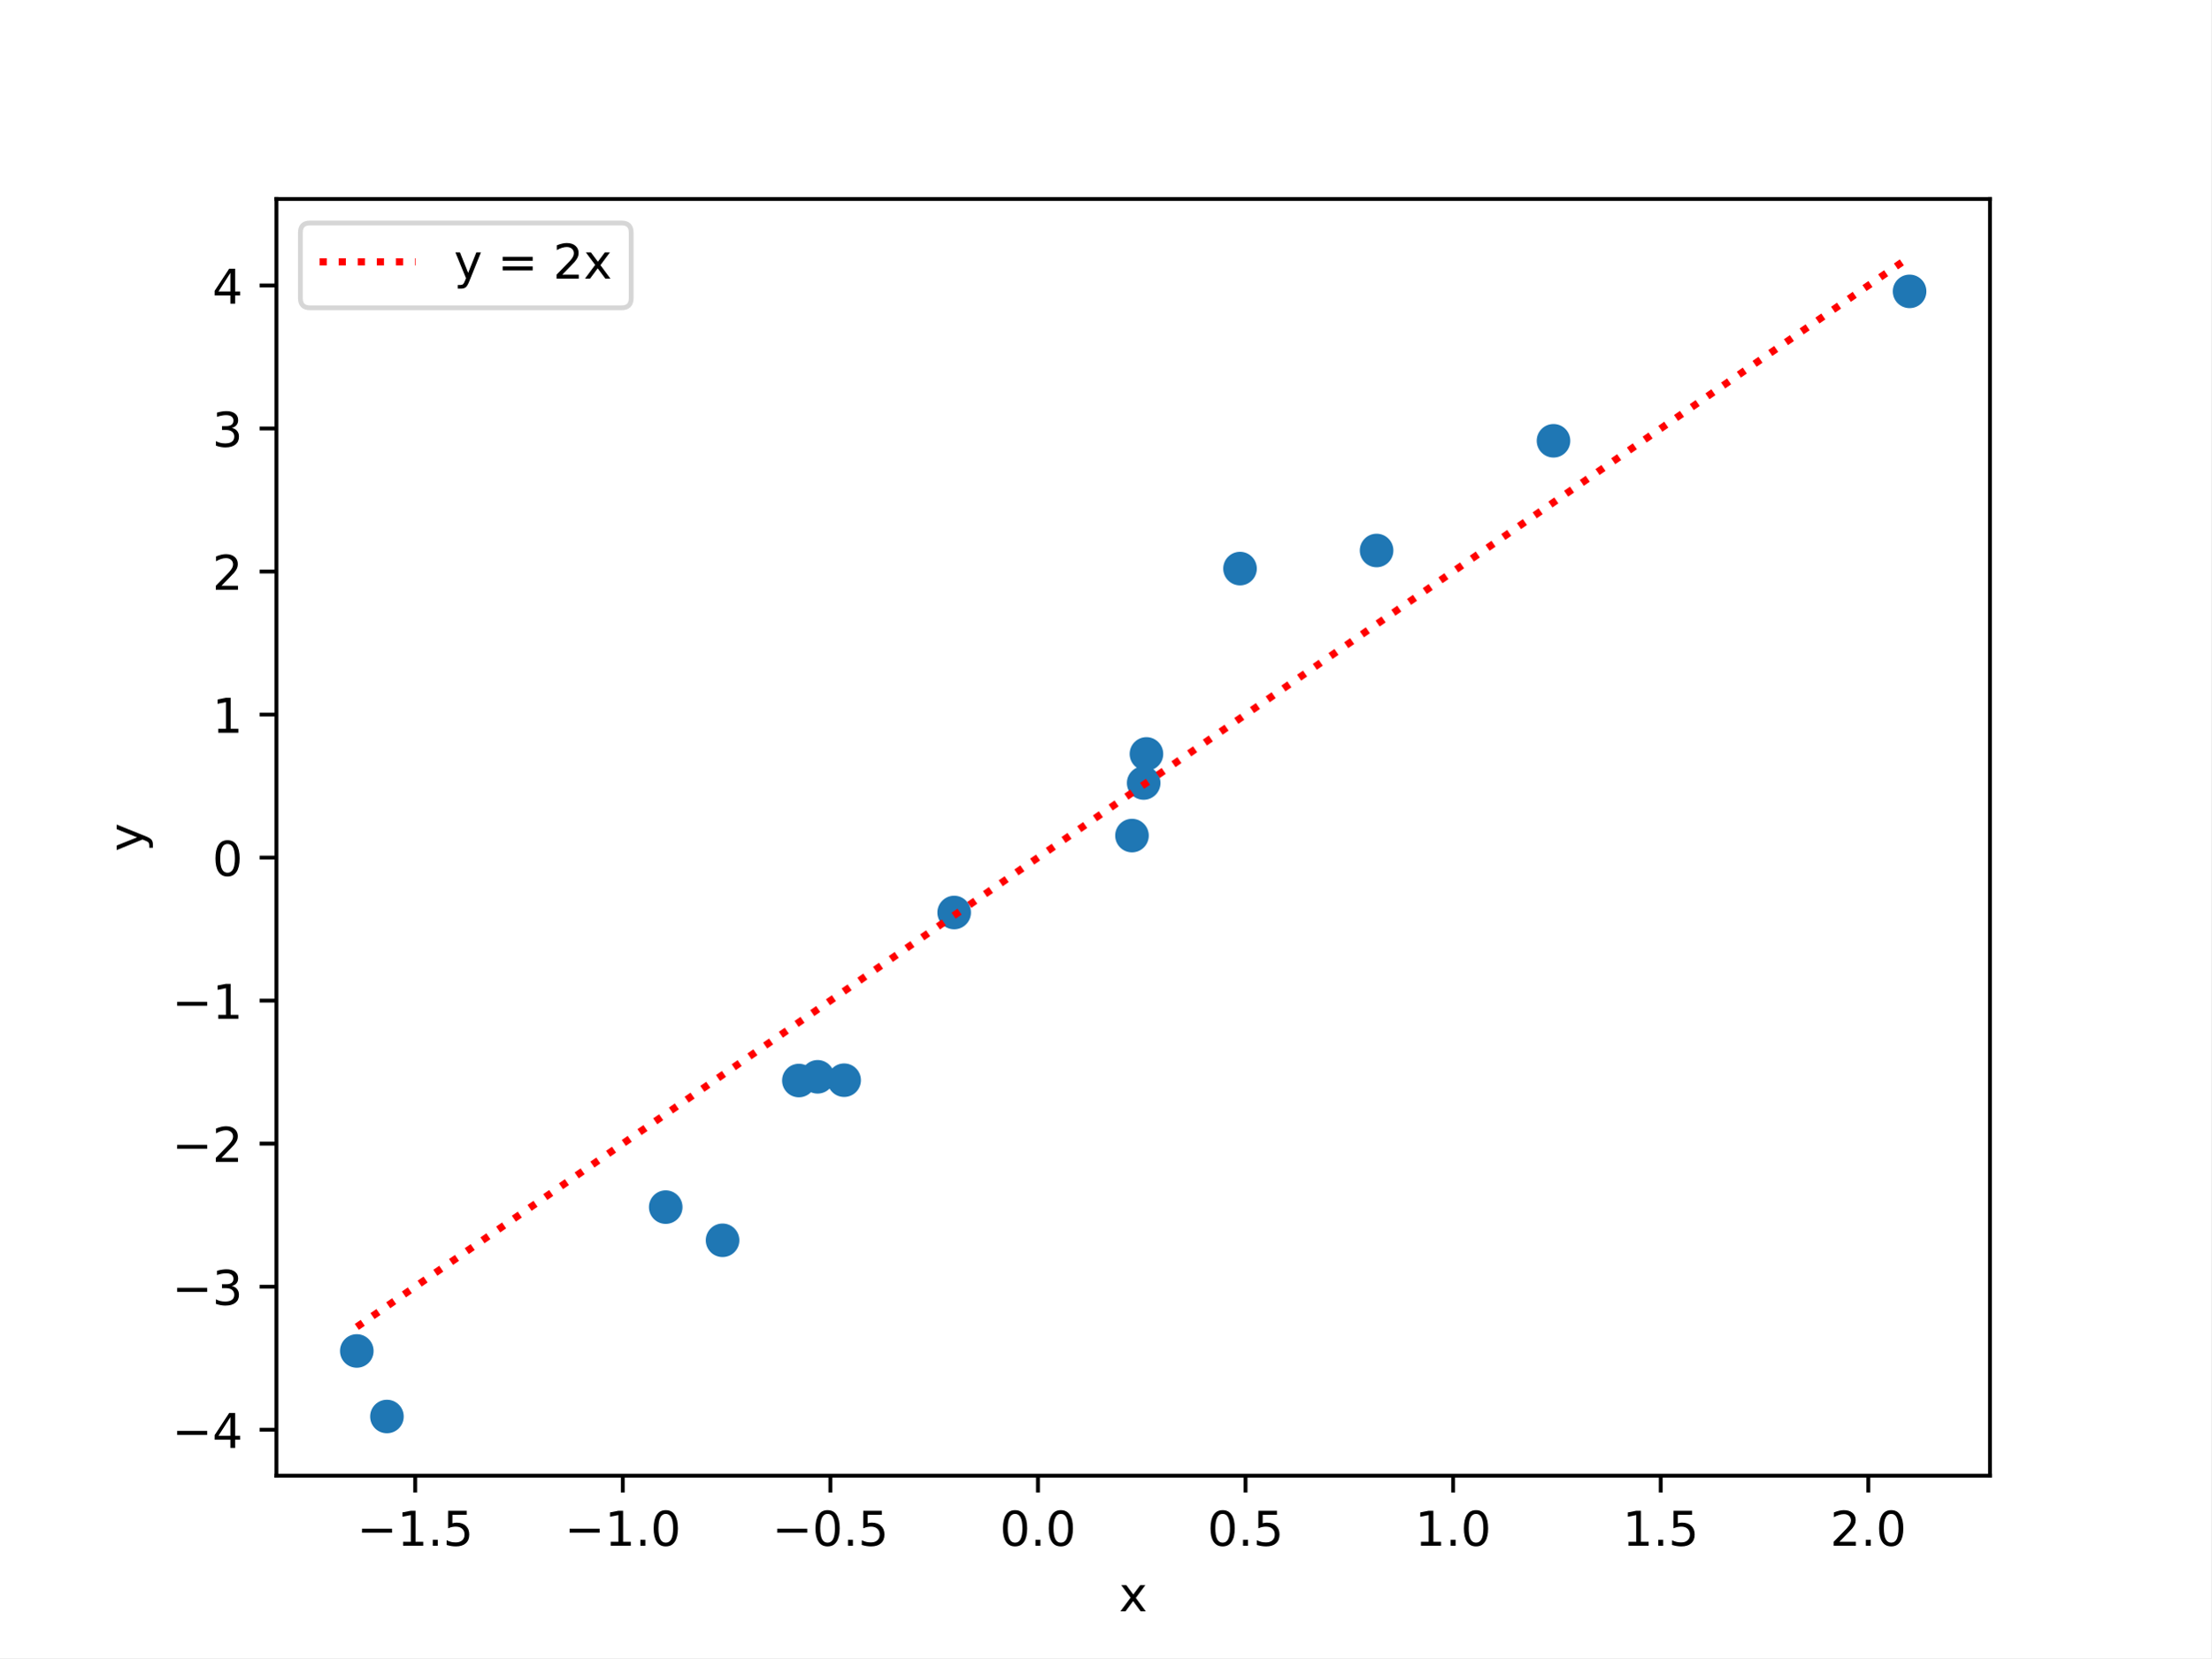
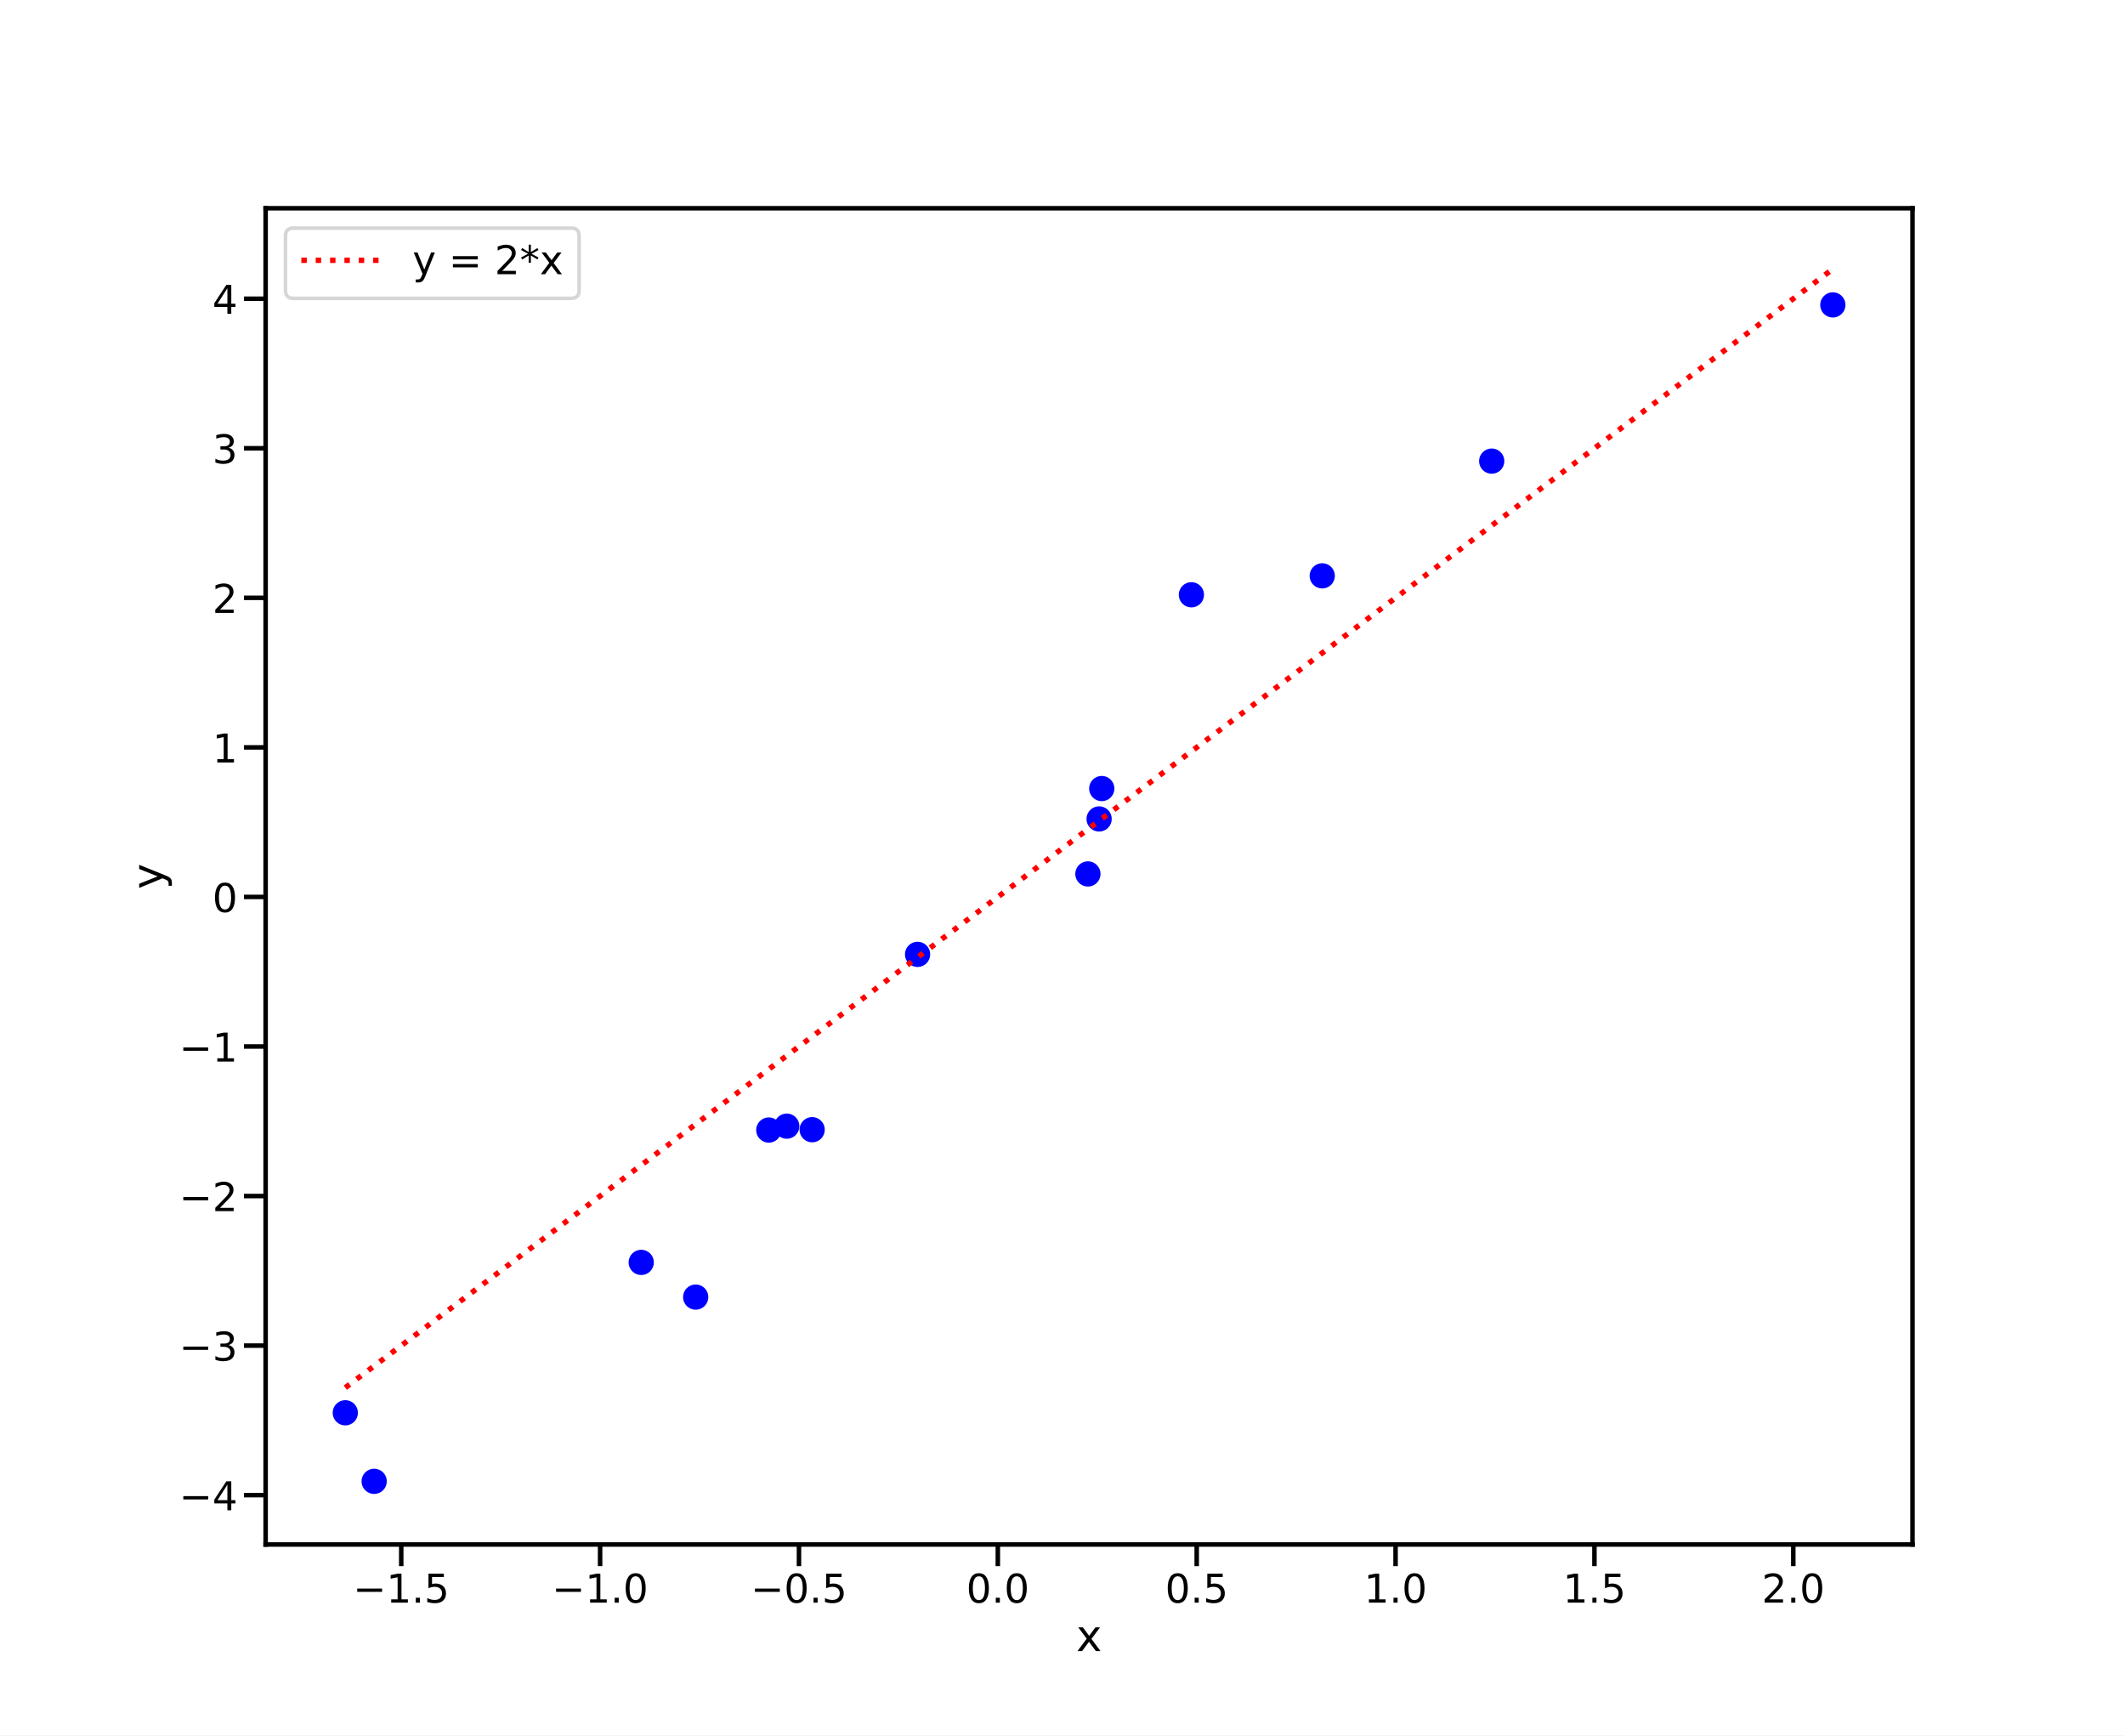
- <svg xmlns="http://www.w3.org/2000/svg" xmlns:xlink="http://www.w3.org/1999/xlink" height="345.6pt" version="1.1" viewBox="0 0 460.8 345.6" width="460.8pt">
+ <svg xmlns="http://www.w3.org/2000/svg" xmlns:xlink="http://www.w3.org/1999/xlink" height="961.2pt" version="1.1" viewBox="0 0 1177.2 961.2" width="1177.2pt">
  <defs>
    <style type="text/css">
*{stroke-linecap:butt;stroke-linejoin:round;}
  </style>
  </defs>
  <g id="figure_1">
    <g id="patch_1">
-       <path d="M 0 345.6  L 460.8 345.6  L 460.8 0  L 0 0  z " style="fill:#ffffff;" />
+       <path d="M 0 961.2  L 1177.2 961.2  L 1177.2 0  L 0 0  z " style="fill:#ffffff;" />
    </g>
    <g id="axes_1">
      <g id="patch_2">
-         <path d="M 57.6 307.584  L 414.72 307.584  L 414.72 41.472  L 57.6 41.472  z " style="fill:#ffffff;" />
+         <path d="M 147.15 855.468  L 1059.48 855.468  L 1059.48 115.344  L 147.15 115.344  z " style="fill:#ffffff;" />
      </g>
      <g id="PathCollection_1">
        <defs>
-           <path d="M 0 3  C 0.796 3 1.559 2.684 2.121 2.121  C 2.684 1.559 3 0.796 3 0  C 3 -0.796 2.684 -1.559 2.121 -2.121  C 1.559 -2.684 0.796 -3 0 -3  C -0.796 -3 -1.559 -2.684 -2.121 -2.121  C -2.684 -1.559 -3 -0.796 -3 0  C -3 0.796 -2.684 1.559 -2.121 2.121  C -1.559 2.684 -0.796 3 0 3  z " id="m2442b9063d" style="stroke:#1f77b4;" />
+           <path d="M 0 6  C 1.591 6 3.117 5.368 4.243 4.243  C 5.368 3.117 6 1.591 6 0  C 6 -1.591 5.368 -3.117 4.243 -4.243  C 3.117 -5.368 1.591 -6 0 -6  C -1.591 -6 -3.117 -5.368 -4.243 -4.243  C -5.368 -3.117 -6 -1.591 -6 0  C -6 1.591 -5.368 3.117 -4.243 4.243  C -3.117 5.368 -1.591 6 0 6  z " id="mbbd8fdbbd8" style="stroke:#0000ff;stroke-width:2;" />
        </defs>
-         <g clip-path="url(#p9b9274d082)">
-           <use style="fill:#1f77b4;stroke:#1f77b4;" x="238.346" xlink:href="#m2442b9063d" y="163.2" />
-           <use style="fill:#1f77b4;stroke:#1f77b4;" x="286.886" xlink:href="#m2442b9063d" y="114.74" />
-           <use style="fill:#1f77b4;stroke:#1f77b4;" x="74.356" xlink:href="#m2442b9063d" y="281.583" />
-           <use style="fill:#1f77b4;stroke:#1f77b4;" x="175.919" xlink:href="#m2442b9063d" y="225.15" />
-           <use style="fill:#1f77b4;stroke:#1f77b4;" x="397.964" xlink:href="#m2442b9063d" y="60.728" />
-           <use style="fill:#1f77b4;stroke:#1f77b4;" x="238.921" xlink:href="#m2442b9063d" y="157.142" />
-           <use style="fill:#1f77b4;stroke:#1f77b4;" x="80.636" xlink:href="#m2442b9063d" y="295.246" />
-           <use style="fill:#1f77b4;stroke:#1f77b4;" x="138.736" xlink:href="#m2442b9063d" y="251.602" />
-           <use style="fill:#1f77b4;stroke:#1f77b4;" x="235.909" xlink:href="#m2442b9063d" y="174.162" />
-           <use style="fill:#1f77b4;stroke:#1f77b4;" x="323.754" xlink:href="#m2442b9063d" y="91.871" />
-           <use style="fill:#1f77b4;stroke:#1f77b4;" x="150.583" xlink:href="#m2442b9063d" y="258.518" />
-           <use style="fill:#1f77b4;stroke:#1f77b4;" x="198.852" xlink:href="#m2442b9063d" y="190.198" />
-           <use style="fill:#1f77b4;stroke:#1f77b4;" x="258.424" xlink:href="#m2442b9063d" y="118.513" />
-           <use style="fill:#1f77b4;stroke:#1f77b4;" x="170.393" xlink:href="#m2442b9063d" y="224.442" />
-           <use style="fill:#1f77b4;stroke:#1f77b4;" x="166.488" xlink:href="#m2442b9063d" y="225.219" />
+         <g clip-path="url(#p820502e67f)">
+           <use style="fill:#0000ff;stroke:#0000ff;stroke-width:2;" x="608.882" xlink:href="#mbbd8fdbbd8" y="453.596" />
+           <use style="fill:#0000ff;stroke:#0000ff;stroke-width:2;" x="732.487" xlink:href="#mbbd8fdbbd8" y="318.95" />
+           <use style="fill:#0000ff;stroke:#0000ff;stroke-width:2;" x="191.285" xlink:href="#mbbd8fdbbd8" y="782.52" />
+           <use style="fill:#0000ff;stroke:#0000ff;stroke-width:2;" x="449.913" xlink:href="#mbbd8fdbbd8" y="625.721" />
+           <use style="fill:#0000ff;stroke:#0000ff;stroke-width:2;" x="1015.345" xlink:href="#mbbd8fdbbd8" y="168.879" />
+           <use style="fill:#0000ff;stroke:#0000ff;stroke-width:2;" x="610.346" xlink:href="#mbbd8fdbbd8" y="436.765" />
+           <use style="fill:#0000ff;stroke:#0000ff;stroke-width:2;" x="207.276" xlink:href="#mbbd8fdbbd8" y="820.481" />
+           <use style="fill:#0000ff;stroke:#0000ff;stroke-width:2;" x="355.227" xlink:href="#mbbd8fdbbd8" y="699.217" />
+           <use style="fill:#0000ff;stroke:#0000ff;stroke-width:2;" x="602.675" xlink:href="#mbbd8fdbbd8" y="484.053" />
+           <use style="fill:#0000ff;stroke:#0000ff;stroke-width:2;" x="826.371" xlink:href="#mbbd8fdbbd8" y="255.408" />
+           <use style="fill:#0000ff;stroke:#0000ff;stroke-width:2;" x="385.394" xlink:href="#mbbd8fdbbd8" y="718.434" />
+           <use style="fill:#0000ff;stroke:#0000ff;stroke-width:2;" x="508.312" xlink:href="#mbbd8fdbbd8" y="528.609" />
+           <use style="fill:#0000ff;stroke:#0000ff;stroke-width:2;" x="660.009" xlink:href="#mbbd8fdbbd8" y="329.434" />
+           <use style="fill:#0000ff;stroke:#0000ff;stroke-width:2;" x="435.841" xlink:href="#mbbd8fdbbd8" y="623.755" />
+           <use style="fill:#0000ff;stroke:#0000ff;stroke-width:2;" x="425.896" xlink:href="#mbbd8fdbbd8" y="625.913" />
        </g>
      </g>
      <g id="matplotlib.axis_1">
        <g id="xtick_1">
          <g id="line2d_1">
            <defs>
-               <path d="M 0 0  L 0 3.5  " id="m579a39ce74" style="stroke:#000000;stroke-width:0.8;" />
-             </defs>
-             <g>
-               <use style="stroke:#000000;stroke-width:0.8;" x="86.524" xlink:href="#m579a39ce74" y="307.584" />
+               <path d="M 0 0  L 0 12  " id="m325cf8c582" style="stroke:#000000;stroke-width:2.5;" />
+             </defs>
+             <g>
+               <use style="stroke:#000000;stroke-width:2.5;" x="222.271" xlink:href="#m325cf8c582" y="855.468" />
            </g>
          </g>
          <g id="text_1">
            <defs>
              <path d="M 10.594 35.5  L 73.188 35.5  L 73.188 27.203  L 10.594 27.203  z " id="DejaVuSans-8722" />
              <path d="M 12.406 8.297  L 28.516 8.297  L 28.516 63.922  L 10.984 60.406  L 10.984 69.391  L 28.422 72.906  L 38.281 72.906  L 38.281 8.297  L 54.391 8.297  L 54.391 0  L 12.406 0  z " id="DejaVuSans-49" />
              <path d="M 10.688 12.406  L 21 12.406  L 21 0  L 10.688 0  z " id="DejaVuSans-46" />
              <path d="M 10.797 72.906  L 49.516 72.906  L 49.516 64.594  L 19.828 64.594  L 19.828 46.734  Q 21.969 47.469 24.109 47.828  Q 26.266 48.188 28.422 48.188  Q 40.625 48.188 47.75 41.5  Q 54.891 34.812 54.891 23.391  Q 54.891 11.625 47.562 5.094  Q 40.234 -1.422 26.906 -1.422  Q 22.312 -1.422 17.547 -0.641  Q 12.797 0.141 7.719 1.703  L 7.719 11.625  Q 12.109 9.234 16.797 8.062  Q 21.484 6.891 26.703 6.891  Q 35.156 6.891 40.078 11.328  Q 45.016 15.766 45.016 23.391  Q 45.016 31 40.078 35.438  Q 35.156 39.891 26.703 39.891  Q 22.75 39.891 18.812 39.016  Q 14.891 38.141 10.797 36.281  z " id="DejaVuSans-53" />
            </defs>
-             <g transform="translate(74.38285 322.1824)scale(0.1 -0.1)">
+             <g transform="translate(195.5598 887.6846)scale(0.22 -0.22)">
              <use xlink:href="#DejaVuSans-8722" />
              <use x="83.789" xlink:href="#DejaVuSans-49" />
              <use x="147.412" xlink:href="#DejaVuSans-46" />
              <use x="179.199" xlink:href="#DejaVuSans-53" />
            </g>
          </g>
        </g>
        <g id="xtick_2">
          <g id="line2d_2">
            <g>
-               <use style="stroke:#000000;stroke-width:0.8;" x="129.787" xlink:href="#m579a39ce74" y="307.584" />
+               <use style="stroke:#000000;stroke-width:2.5;" x="332.439" xlink:href="#m325cf8c582" y="855.468" />
            </g>
          </g>
          <g id="text_2">
            <defs>
              <path d="M 31.781 66.406  Q 24.172 66.406 20.328 58.906  Q 16.5 51.422 16.5 36.375  Q 16.5 21.391 20.328 13.891  Q 24.172 6.391 31.781 6.391  Q 39.453 6.391 43.281 13.891  Q 47.125 21.391 47.125 36.375  Q 47.125 51.422 43.281 58.906  Q 39.453 66.406 31.781 66.406  z M 31.781 74.219  Q 44.047 74.219 50.516 64.516  Q 56.984 54.828 56.984 36.375  Q 56.984 17.969 50.516 8.266  Q 44.047 -1.422 31.781 -1.422  Q 19.531 -1.422 13.062 8.266  Q 6.594 17.969 6.594 36.375  Q 6.594 54.828 13.062 64.516  Q 19.531 74.219 31.781 74.219  z " id="DejaVuSans-48" />
            </defs>
-             <g transform="translate(117.6457 322.1824)scale(0.1 -0.1)">
+             <g transform="translate(305.7278 887.6846)scale(0.22 -0.22)">
              <use xlink:href="#DejaVuSans-8722" />
              <use x="83.789" xlink:href="#DejaVuSans-49" />
              <use x="147.412" xlink:href="#DejaVuSans-46" />
              <use x="179.199" xlink:href="#DejaVuSans-48" />
            </g>
          </g>
        </g>
        <g id="xtick_3">
          <g id="line2d_3">
            <g>
-               <use style="stroke:#000000;stroke-width:0.8;" x="173.05" xlink:href="#m579a39ce74" y="307.584" />
+               <use style="stroke:#000000;stroke-width:2.5;" x="442.607" xlink:href="#m325cf8c582" y="855.468" />
            </g>
          </g>
          <g id="text_3">
-             <g transform="translate(160.9086 322.1824)scale(0.1 -0.1)">
+             <g transform="translate(415.8957 887.6846)scale(0.22 -0.22)">
              <use xlink:href="#DejaVuSans-8722" />
              <use x="83.789" xlink:href="#DejaVuSans-48" />
              <use x="147.412" xlink:href="#DejaVuSans-46" />
              <use x="179.199" xlink:href="#DejaVuSans-53" />
            </g>
          </g>
        </g>
        <g id="xtick_4">
          <g id="line2d_4">
            <g>
-               <use style="stroke:#000000;stroke-width:0.8;" x="216.313" xlink:href="#m579a39ce74" y="307.584" />
+               <use style="stroke:#000000;stroke-width:2.5;" x="552.775" xlink:href="#m325cf8c582" y="855.468" />
            </g>
          </g>
          <g id="text_4">
-             <g transform="translate(208.3613 322.1824)scale(0.1 -0.1)">
+             <g transform="translate(535.2813 887.6846)scale(0.22 -0.22)">
              <use xlink:href="#DejaVuSans-48" />
              <use x="63.623" xlink:href="#DejaVuSans-46" />
              <use x="95.41" xlink:href="#DejaVuSans-48" />
            </g>
          </g>
        </g>
        <g id="xtick_5">
          <g id="line2d_5">
            <g>
-               <use style="stroke:#000000;stroke-width:0.8;" x="259.576" xlink:href="#m579a39ce74" y="307.584" />
+               <use style="stroke:#000000;stroke-width:2.5;" x="662.943" xlink:href="#m325cf8c582" y="855.468" />
            </g>
          </g>
          <g id="text_5">
-             <g transform="translate(251.6242 322.1824)scale(0.1 -0.1)">
+             <g transform="translate(645.4493 887.6846)scale(0.22 -0.22)">
              <use xlink:href="#DejaVuSans-48" />
              <use x="63.623" xlink:href="#DejaVuSans-46" />
              <use x="95.41" xlink:href="#DejaVuSans-53" />
            </g>
          </g>
        </g>
        <g id="xtick_6">
          <g id="line2d_6">
            <g>
-               <use style="stroke:#000000;stroke-width:0.8;" x="302.839" xlink:href="#m579a39ce74" y="307.584" />
+               <use style="stroke:#000000;stroke-width:2.5;" x="773.111" xlink:href="#m325cf8c582" y="855.468" />
            </g>
          </g>
          <g id="text_6">
-             <g transform="translate(294.8871 322.1824)scale(0.1 -0.1)">
+             <g transform="translate(755.6172 887.6846)scale(0.22 -0.22)">
              <use xlink:href="#DejaVuSans-49" />
              <use x="63.623" xlink:href="#DejaVuSans-46" />
              <use x="95.41" xlink:href="#DejaVuSans-48" />
            </g>
          </g>
        </g>
        <g id="xtick_7">
          <g id="line2d_7">
            <g>
-               <use style="stroke:#000000;stroke-width:0.8;" x="346.102" xlink:href="#m579a39ce74" y="307.584" />
+               <use style="stroke:#000000;stroke-width:2.5;" x="883.279" xlink:href="#m325cf8c582" y="855.468" />
            </g>
          </g>
          <g id="text_7">
-             <g transform="translate(338.1499 322.1824)scale(0.1 -0.1)">
+             <g transform="translate(865.7851 887.6846)scale(0.22 -0.22)">
              <use xlink:href="#DejaVuSans-49" />
              <use x="63.623" xlink:href="#DejaVuSans-46" />
              <use x="95.41" xlink:href="#DejaVuSans-53" />
            </g>
          </g>
        </g>
        <g id="xtick_8">
          <g id="line2d_8">
            <g>
-               <use style="stroke:#000000;stroke-width:0.8;" x="389.364" xlink:href="#m579a39ce74" y="307.584" />
+               <use style="stroke:#000000;stroke-width:2.5;" x="993.447" xlink:href="#m325cf8c582" y="855.468" />
            </g>
          </g>
          <g id="text_8">
            <defs>
              <path d="M 19.188 8.297  L 53.609 8.297  L 53.609 0  L 7.328 0  L 7.328 8.297  Q 12.938 14.109 22.625 23.891  Q 32.328 33.688 34.812 36.531  Q 39.547 41.844 41.422 45.531  Q 43.312 49.219 43.312 52.781  Q 43.312 58.594 39.234 62.25  Q 35.156 65.922 28.609 65.922  Q 23.969 65.922 18.812 64.312  Q 13.672 62.703 7.812 59.422  L 7.812 69.391  Q 13.766 71.781 18.938 73  Q 24.125 74.219 28.422 74.219  Q 39.75 74.219 46.484 68.547  Q 53.219 62.891 53.219 53.422  Q 53.219 48.922 51.531 44.891  Q 49.859 40.875 45.406 35.406  Q 44.188 33.984 37.641 27.219  Q 31.109 20.453 19.188 8.297  z " id="DejaVuSans-50" />
            </defs>
-             <g transform="translate(381.4128 322.1824)scale(0.1 -0.1)">
+             <g transform="translate(975.9531 887.6846)scale(0.22 -0.22)">
              <use xlink:href="#DejaVuSans-50" />
              <use x="63.623" xlink:href="#DejaVuSans-46" />
              <use x="95.41" xlink:href="#DejaVuSans-48" />
            </g>
          </g>
        </g>
        <g id="text_9">
          <defs>
            <path d="M 54.891 54.688  L 35.109 28.078  L 55.906 0  L 45.312 0  L 29.391 21.484  L 13.484 0  L 2.875 0  L 24.125 28.609  L 4.688 54.688  L 15.281 54.688  L 29.781 35.203  L 44.281 54.688  z " id="DejaVuSans-120" />
          </defs>
-           <g transform="translate(233.2006 335.8606)scale(0.1 -0.1)">
+           <g transform="translate(596.2125 914.4961)scale(0.24 -0.24)">
            <use xlink:href="#DejaVuSans-120" />
          </g>
        </g>
      </g>
      <g id="matplotlib.axis_2">
        <g id="ytick_1">
          <g id="line2d_9">
            <defs>
-               <path d="M 0 0  L -3.5 0  " id="m47d7f1ab21" style="stroke:#000000;stroke-width:0.8;" />
-             </defs>
-             <g>
-               <use style="stroke:#000000;stroke-width:0.8;" x="57.6" xlink:href="#m47d7f1ab21" y="298" />
+               <path d="M 0 0  L -12 0  " id="m0c3499e309" style="stroke:#000000;stroke-width:2.5;" />
+             </defs>
+             <g>
+               <use style="stroke:#000000;stroke-width:2.5;" x="147.15" xlink:href="#m0c3499e309" y="828.133" />
            </g>
          </g>
          <g id="text_10">
            <defs>
              <path d="M 37.797 64.312  L 12.891 25.391  L 37.797 25.391  z M 35.203 72.906  L 47.609 72.906  L 47.609 25.391  L 58.016 25.391  L 58.016 17.188  L 47.609 17.188  L 47.609 0  L 37.797 0  L 37.797 17.188  L 4.891 17.188  L 4.891 26.703  z " id="DejaVuSans-52" />
            </defs>
-             <g transform="translate(35.85781 301.7993)scale(0.1 -0.1)">
+             <g transform="translate(99.21719 836.4916)scale(0.22 -0.22)">
              <use xlink:href="#DejaVuSans-8722" />
              <use x="83.789" xlink:href="#DejaVuSans-52" />
            </g>
          </g>
        </g>
        <g id="ytick_2">
          <g id="line2d_10">
            <g>
-               <use style="stroke:#000000;stroke-width:0.8;" x="57.6" xlink:href="#m47d7f1ab21" y="268.187" />
+               <use style="stroke:#000000;stroke-width:2.5;" x="147.15" xlink:href="#m0c3499e309" y="745.298" />
            </g>
          </g>
          <g id="text_11">
            <defs>
              <path d="M 40.578 39.312  Q 47.656 37.797 51.625 33  Q 55.609 28.219 55.609 21.188  Q 55.609 10.406 48.188 4.484  Q 40.766 -1.422 27.094 -1.422  Q 22.516 -1.422 17.656 -0.516  Q 12.797 0.391 7.625 2.203  L 7.625 11.719  Q 11.719 9.328 16.594 8.109  Q 21.484 6.891 26.812 6.891  Q 36.078 6.891 40.938 10.547  Q 45.797 14.203 45.797 21.188  Q 45.797 27.641 41.281 31.266  Q 36.766 34.906 28.719 34.906  L 20.219 34.906  L 20.219 43.016  L 29.109 43.016  Q 36.375 43.016 40.234 45.922  Q 44.094 48.828 44.094 54.297  Q 44.094 59.906 40.109 62.906  Q 36.141 65.922 28.719 65.922  Q 24.656 65.922 20.016 65.031  Q 15.375 64.156 9.812 62.312  L 9.812 71.094  Q 15.438 72.656 20.344 73.438  Q 25.25 74.219 29.594 74.219  Q 40.828 74.219 47.359 69.109  Q 53.906 64.016 53.906 55.328  Q 53.906 49.266 50.438 45.094  Q 46.969 40.922 40.578 39.312  z " id="DejaVuSans-51" />
            </defs>
-             <g transform="translate(35.85781 271.986)scale(0.1 -0.1)">
+             <g transform="translate(99.21719 753.6564)scale(0.22 -0.22)">
              <use xlink:href="#DejaVuSans-8722" />
              <use x="83.789" xlink:href="#DejaVuSans-51" />
            </g>
          </g>
        </g>
        <g id="ytick_3">
          <g id="line2d_11">
            <g>
-               <use style="stroke:#000000;stroke-width:0.8;" x="57.6" xlink:href="#m47d7f1ab21" y="238.374" />
+               <use style="stroke:#000000;stroke-width:2.5;" x="147.15" xlink:href="#m0c3499e309" y="662.463" />
            </g>
          </g>
          <g id="text_12">
-             <g transform="translate(35.85781 242.1728)scale(0.1 -0.1)">
+             <g transform="translate(99.21719 670.8212)scale(0.22 -0.22)">
              <use xlink:href="#DejaVuSans-8722" />
              <use x="83.789" xlink:href="#DejaVuSans-50" />
            </g>
          </g>
        </g>
        <g id="ytick_4">
          <g id="line2d_12">
            <g>
-               <use style="stroke:#000000;stroke-width:0.8;" x="57.6" xlink:href="#m47d7f1ab21" y="208.56" />
+               <use style="stroke:#000000;stroke-width:2.5;" x="147.15" xlink:href="#m0c3499e309" y="579.628" />
            </g>
          </g>
          <g id="text_13">
-             <g transform="translate(35.85781 212.3596)scale(0.1 -0.1)">
+             <g transform="translate(99.21719 587.9859)scale(0.22 -0.22)">
              <use xlink:href="#DejaVuSans-8722" />
              <use x="83.789" xlink:href="#DejaVuSans-49" />
            </g>
          </g>
        </g>
        <g id="ytick_5">
          <g id="line2d_13">
            <g>
-               <use style="stroke:#000000;stroke-width:0.8;" x="57.6" xlink:href="#m47d7f1ab21" y="178.747" />
+               <use style="stroke:#000000;stroke-width:2.5;" x="147.15" xlink:href="#m0c3499e309" y="496.792" />
            </g>
          </g>
          <g id="text_14">
-             <g transform="translate(44.2375 182.5463)scale(0.1 -0.1)">
+             <g transform="translate(117.6525 505.1507)scale(0.22 -0.22)">
              <use xlink:href="#DejaVuSans-48" />
            </g>
          </g>
        </g>
        <g id="ytick_6">
          <g id="line2d_14">
            <g>
-               <use style="stroke:#000000;stroke-width:0.8;" x="57.6" xlink:href="#m47d7f1ab21" y="148.934" />
+               <use style="stroke:#000000;stroke-width:2.5;" x="147.15" xlink:href="#m0c3499e309" y="413.957" />
            </g>
          </g>
          <g id="text_15">
-             <g transform="translate(44.2375 152.7331)scale(0.1 -0.1)">
+             <g transform="translate(117.6525 422.3155)scale(0.22 -0.22)">
              <use xlink:href="#DejaVuSans-49" />
            </g>
          </g>
        </g>
        <g id="ytick_7">
          <g id="line2d_15">
            <g>
-               <use style="stroke:#000000;stroke-width:0.8;" x="57.6" xlink:href="#m47d7f1ab21" y="119.121" />
+               <use style="stroke:#000000;stroke-width:2.5;" x="147.15" xlink:href="#m0c3499e309" y="331.122" />
            </g>
          </g>
          <g id="text_16">
-             <g transform="translate(44.2375 122.9198)scale(0.1 -0.1)">
+             <g transform="translate(117.6525 339.4803)scale(0.22 -0.22)">
              <use xlink:href="#DejaVuSans-50" />
            </g>
          </g>
        </g>
        <g id="ytick_8">
          <g id="line2d_16">
            <g>
-               <use style="stroke:#000000;stroke-width:0.8;" x="57.6" xlink:href="#m47d7f1ab21" y="89.307" />
+               <use style="stroke:#000000;stroke-width:2.5;" x="147.15" xlink:href="#m0c3499e309" y="248.287" />
            </g>
          </g>
          <g id="text_17">
-             <g transform="translate(44.2375 93.10658)scale(0.1 -0.1)">
+             <g transform="translate(117.6525 256.645)scale(0.22 -0.22)">
              <use xlink:href="#DejaVuSans-51" />
            </g>
          </g>
        </g>
        <g id="ytick_9">
          <g id="line2d_17">
            <g>
-               <use style="stroke:#000000;stroke-width:0.8;" x="57.6" xlink:href="#m47d7f1ab21" y="59.494" />
+               <use style="stroke:#000000;stroke-width:2.5;" x="147.15" xlink:href="#m0c3499e309" y="165.452" />
            </g>
          </g>
          <g id="text_18">
-             <g transform="translate(44.2375 63.29333)scale(0.1 -0.1)">
+             <g transform="translate(117.6525 173.8098)scale(0.22 -0.22)">
              <use xlink:href="#DejaVuSans-52" />
            </g>
          </g>
        </g>
        <g id="text_19">
          <defs>
            <path d="M 32.172 -5.078  Q 28.375 -14.844 24.75 -17.812  Q 21.141 -20.797 15.094 -20.797  L 7.906 -20.797  L 7.906 -13.281  L 13.188 -13.281  Q 16.891 -13.281 18.938 -11.516  Q 21 -9.766 23.484 -3.219  L 25.094 0.875  L 2.984 54.688  L 12.5 54.688  L 29.594 11.922  L 46.688 54.688  L 56.203 54.688  z " id="DejaVuSans-121" />
          </defs>
-           <g transform="translate(29.77812 177.4874)rotate(-90)scale(0.1 -0.1)">
+           <g transform="translate(90.22594 492.5085)rotate(-90)scale(0.24 -0.24)">
            <use xlink:href="#DejaVuSans-121" />
          </g>
        </g>
      </g>
      <g id="line2d_18">
-         <path clip-path="url(#p9b9274d082)" d="M 74.356 276.572  L 80.636 272.245  L 138.736 232.207  L 150.583 224.043  L 166.488 213.083  L 170.393 210.391  L 175.919 206.583  L 198.852 190.78  L 235.909 165.243  L 238.346 163.564  L 238.921 163.167  L 258.424 149.728  L 286.886 130.114  L 323.754 104.707  L 397.964 53.568  " style="fill:none;stroke:#ff0000;stroke-dasharray:1.5,2.475;stroke-dashoffset:0;stroke-width:1.5;" />
+         <path clip-path="url(#p820502e67f)" d="M 191.285 768.596  L 207.276 756.573  L 355.227 645.328  L 385.394 622.646  L 425.896 592.193  L 435.841 584.715  L 449.913 574.134  L 508.312 530.224  L 602.675 459.272  L 608.882 454.606  L 610.346 453.505  L 660.009 416.163  L 732.487 361.667  L 826.371 291.075  L 1015.345 148.986  " style="fill:none;stroke:#ff0000;stroke-dasharray:3,4.95;stroke-dashoffset:0;stroke-width:3;" />
      </g>
      <g id="patch_3">
-         <path d="M 57.6 307.584  L 57.6 41.472  " style="fill:none;stroke:#000000;stroke-linecap:square;stroke-linejoin:miter;stroke-width:0.8;" />
+         <path d="M 147.15 855.468  L 147.15 115.344  " style="fill:none;stroke:#000000;stroke-linecap:square;stroke-linejoin:miter;stroke-width:2.5;" />
      </g>
      <g id="patch_4">
-         <path d="M 414.72 307.584  L 414.72 41.472  " style="fill:none;stroke:#000000;stroke-linecap:square;stroke-linejoin:miter;stroke-width:0.8;" />
+         <path d="M 1059.48 855.468  L 1059.48 115.344  " style="fill:none;stroke:#000000;stroke-linecap:square;stroke-linejoin:miter;stroke-width:2.5;" />
      </g>
      <g id="patch_5">
-         <path d="M 57.6 307.584  L 414.72 307.584  " style="fill:none;stroke:#000000;stroke-linecap:square;stroke-linejoin:miter;stroke-width:0.8;" />
+         <path d="M 147.15 855.468  L 1059.48 855.468  " style="fill:none;stroke:#000000;stroke-linecap:square;stroke-linejoin:miter;stroke-width:2.5;" />
      </g>
      <g id="patch_6">
-         <path d="M 57.6 41.472  L 414.72 41.472  " style="fill:none;stroke:#000000;stroke-linecap:square;stroke-linejoin:miter;stroke-width:0.8;" />
+         <path d="M 147.15 115.344  L 1059.48 115.344  " style="fill:none;stroke:#000000;stroke-linecap:square;stroke-linejoin:miter;stroke-width:2.5;" />
      </g>
      <g id="legend_1">
        <g id="patch_7">
-           <path d="M 64.6 64.15  L 129.536 64.15  Q 131.536 64.15 131.536 62.15  L 131.536 48.472  Q 131.536 46.472 129.536 46.472  L 64.6 46.472  Q 62.6 46.472 62.6 48.472  L 62.6 62.15  Q 62.6 64.15 64.6 64.15  z " style="fill:#ffffff;opacity:0.8;stroke:#cccccc;stroke-linejoin:miter;" />
+           <path d="M 162.55 165.236  L 316.409 165.236  Q 320.809 165.236 320.809 160.836  L 320.809 130.744  Q 320.809 126.344 316.409 126.344  L 162.55 126.344  Q 158.15 126.344 158.15 130.744  L 158.15 160.836  Q 158.15 165.236 162.55 165.236  z " style="fill:#ffffff;opacity:0.8;stroke:#cccccc;stroke-linejoin:miter;stroke-width:2;" />
        </g>
        <g id="line2d_19">
-           <path d="M 66.6 54.57  L 86.6 54.57  " style="fill:none;stroke:#ff0000;stroke-dasharray:1.5,2.475;stroke-dashoffset:0;stroke-width:1.5;" />
+           <path d="M 166.95 144.161  L 210.95 144.161  " style="fill:none;stroke:#ff0000;stroke-dasharray:3,4.95;stroke-dashoffset:0;stroke-width:3;" />
        </g>
        <g id="line2d_20" />
        <g id="text_20">
          <defs>
            <path id="DejaVuSans-32" />
            <path d="M 10.594 45.406  L 73.188 45.406  L 73.188 37.203  L 10.594 37.203  z M 10.594 25.484  L 73.188 25.484  L 73.188 17.188  L 10.594 17.188  z " id="DejaVuSans-61" />
+             <path d="M 47.016 60.891  L 29.5 51.422  L 47.016 41.891  L 44.188 37.109  L 27.781 47.016  L 27.781 28.609  L 22.219 28.609  L 22.219 47.016  L 5.812 37.109  L 2.984 41.891  L 20.516 51.422  L 2.984 60.891  L 5.812 65.719  L 22.219 55.812  L 22.219 74.219  L 27.781 74.219  L 27.781 55.812  L 44.188 65.719  z " id="DejaVuSans-42" />
          </defs>
-           <g transform="translate(94.6 58.07044)scale(0.1 -0.1)">
+           <g transform="translate(228.55 151.8606)scale(0.22 -0.22)">
            <use xlink:href="#DejaVuSans-121" />
            <use x="59.18" xlink:href="#DejaVuSans-32" />
            <use x="90.967" xlink:href="#DejaVuSans-61" />
            <use x="174.756" xlink:href="#DejaVuSans-32" />
            <use x="206.543" xlink:href="#DejaVuSans-50" />
-             <use x="270.166" xlink:href="#DejaVuSans-120" />
+             <use x="270.166" xlink:href="#DejaVuSans-42" />
+             <use x="320.166" xlink:href="#DejaVuSans-120" />
          </g>
        </g>
      </g>
    </g>
  </g>
  <defs>
-     <clipPath id="p9b9274d082">
-       <rect height="266.112" width="357.12" x="57.6" y="41.472" />
+     <clipPath id="p820502e67f">
+       <rect height="740.124" width="912.33" x="147.15" y="115.344" />
    </clipPath>
  </defs>
</svg>
